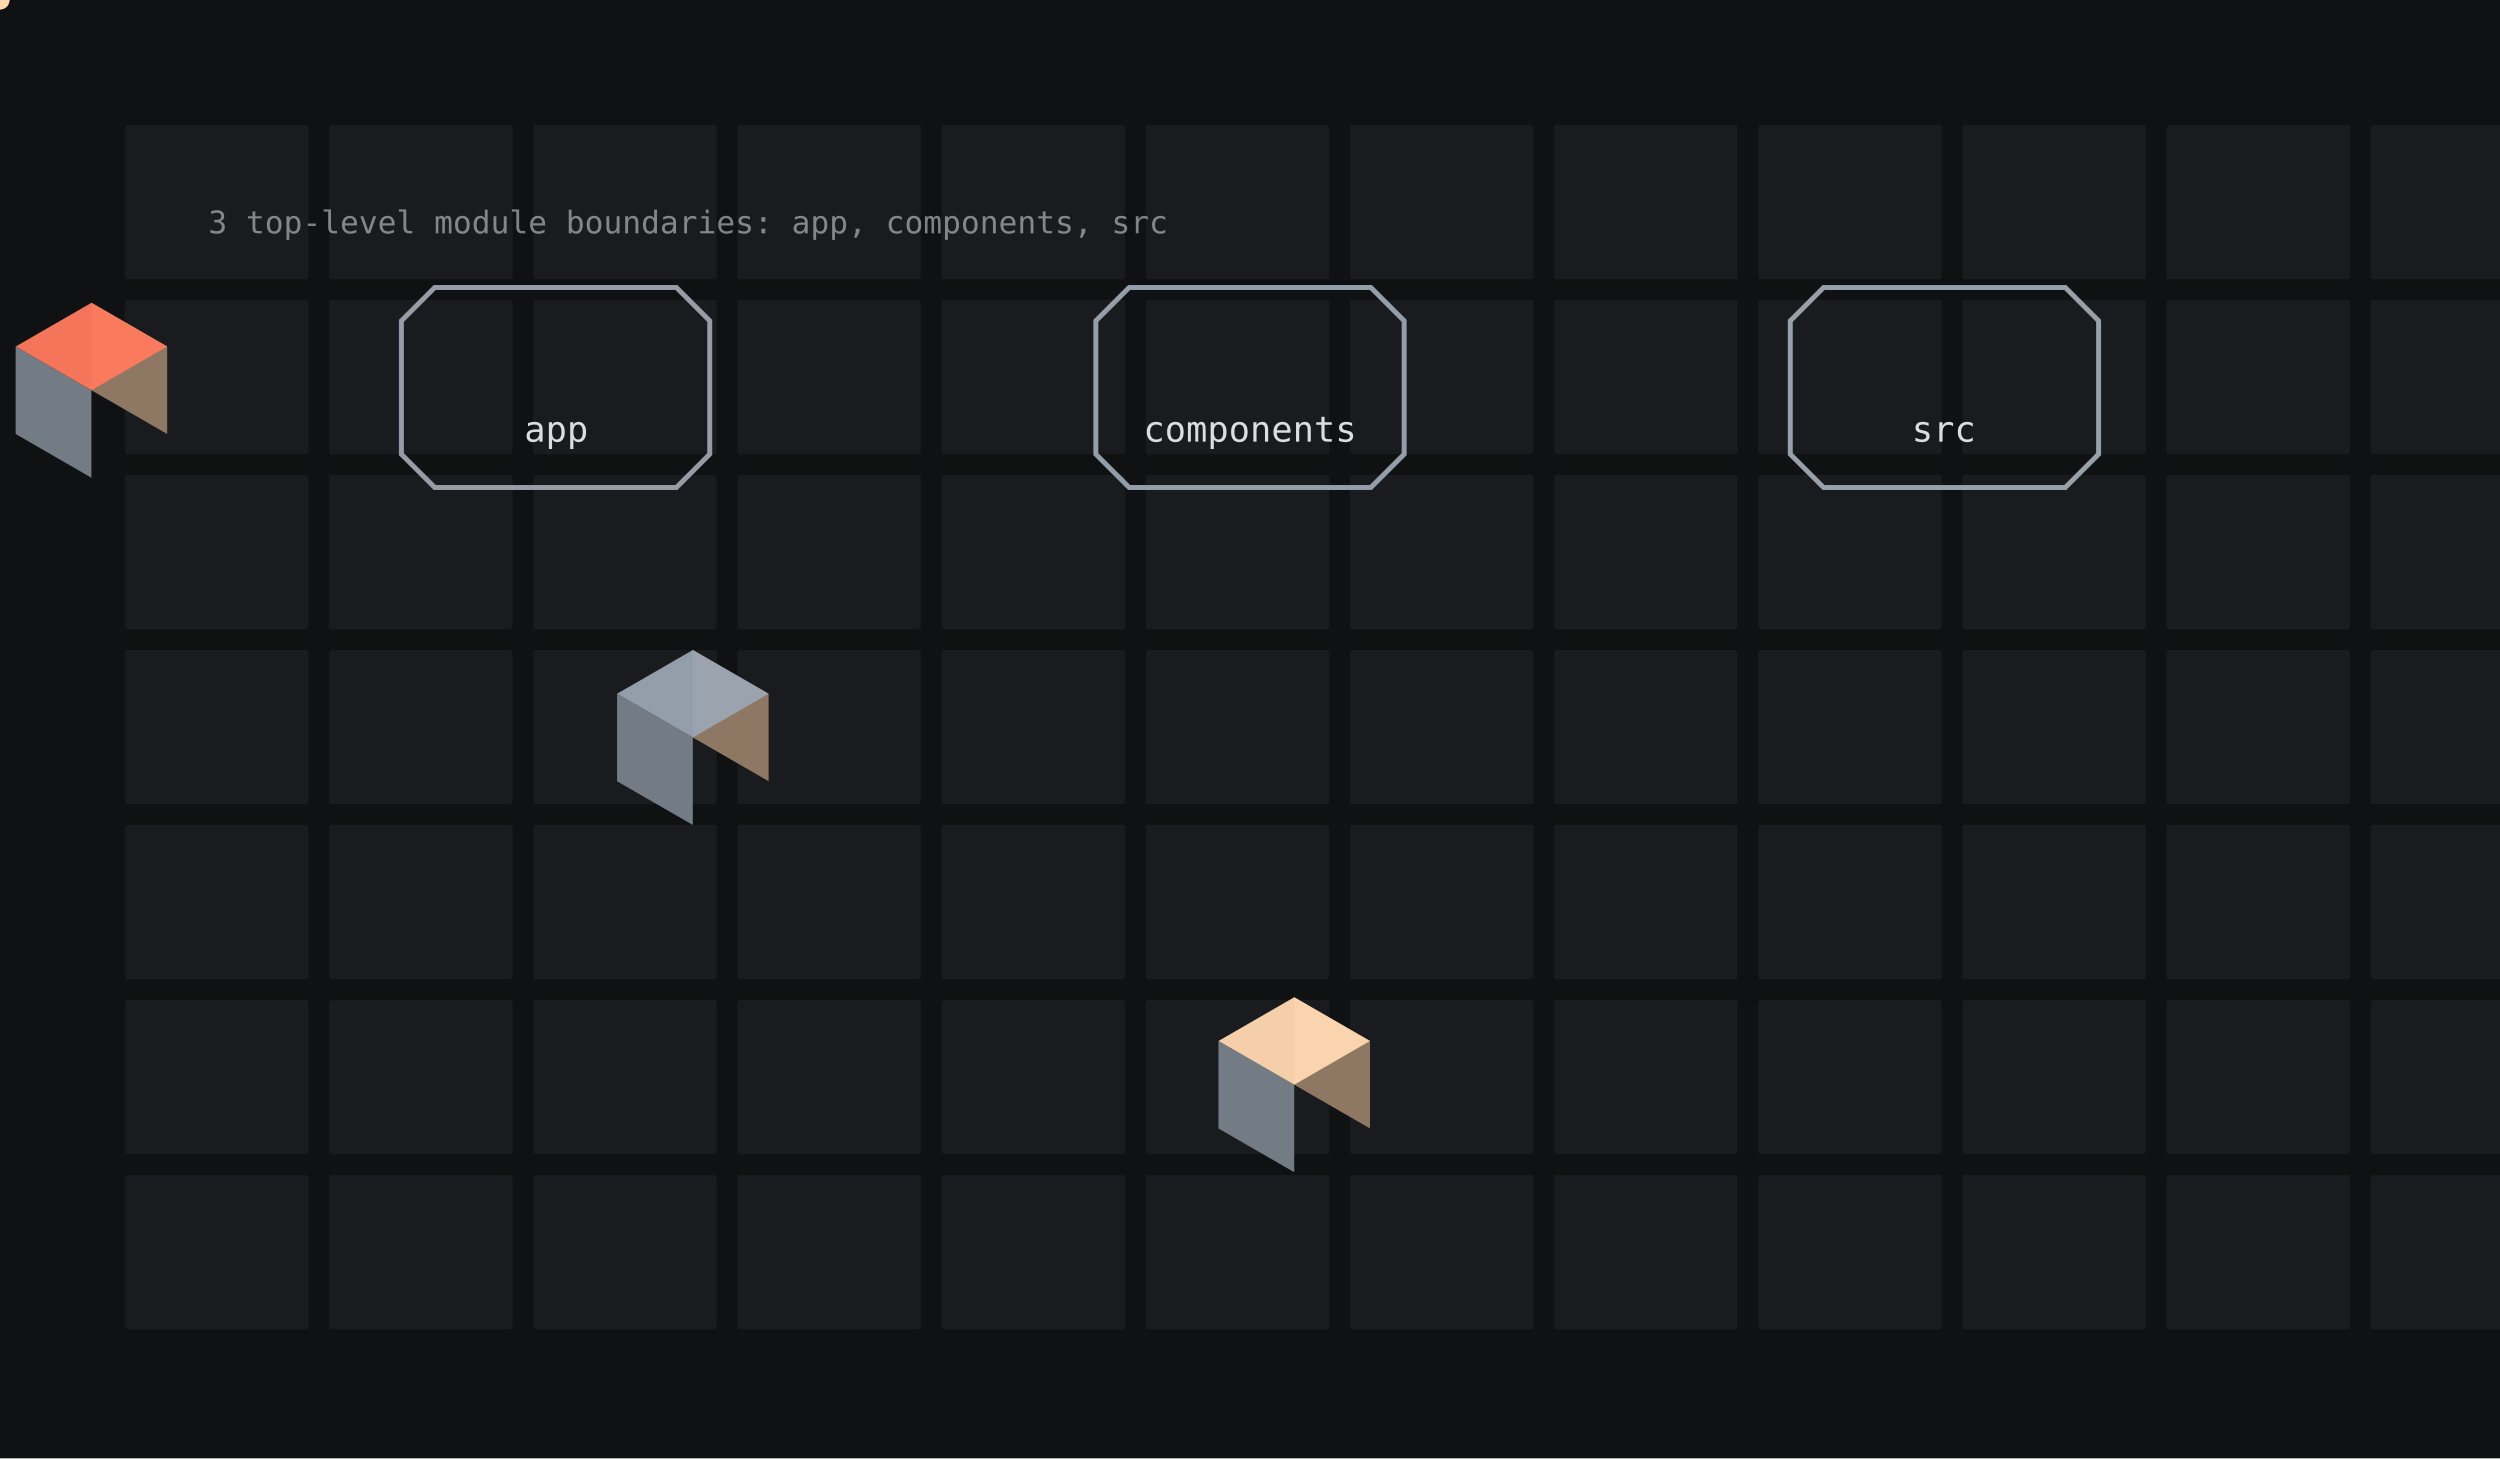
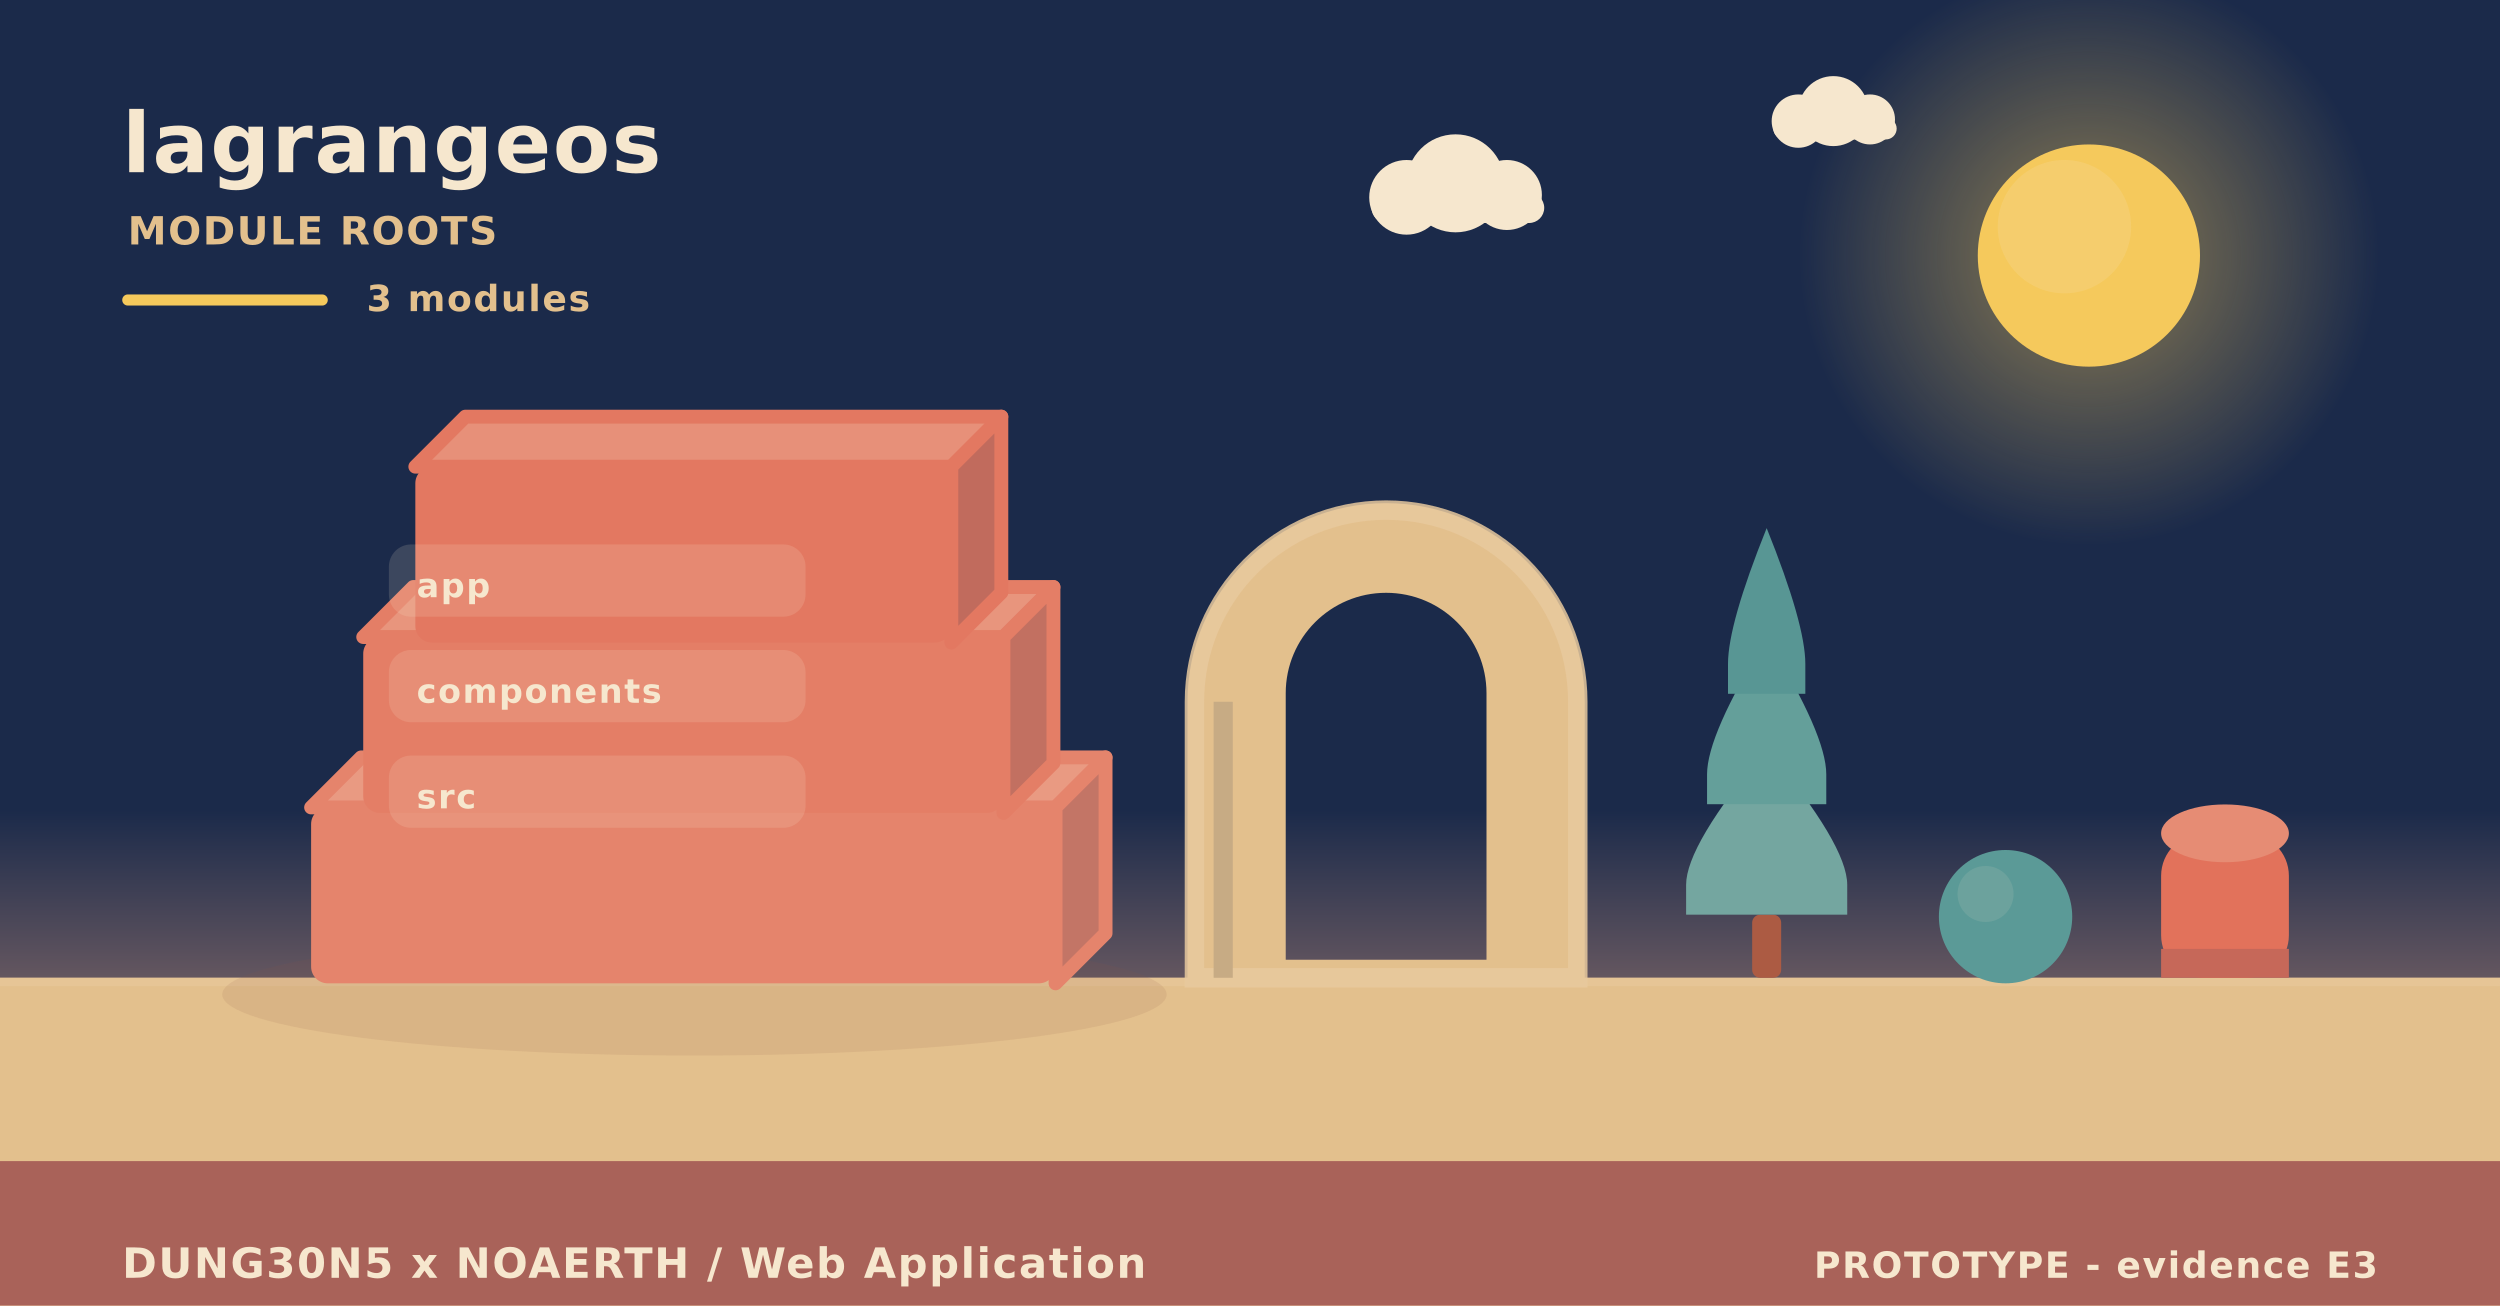
- <svg xmlns="http://www.w3.org/2000/svg" viewBox="0 0 1200 700" width="1200" height="700" role="img" aria-label="lagrangeos architecture">
-   <rect width="1200" height="700" fill="#0f1113" />
-   <defs>
-     <linearGradient id="ga" x1="0" y1="0" x2="1" y2="1">
-       <stop offset="0%" stop-color="#ff7a5c" />
-       <stop offset="100%" stop-color="#9aa5b1" />
-     </linearGradient>
-   </defs>
-   <rect x="60.00" y="60.00" width="88.00" height="74.00" rx="1.20" fill="#f1f3f5" opacity="0.05" />
-   <rect x="158.00" y="60.00" width="88.00" height="74.00" rx="1.20" fill="#f1f3f5" opacity="0.05" />
-   <rect x="256.00" y="60.00" width="88.00" height="74.00" rx="1.20" fill="#f1f3f5" opacity="0.05" />
-   <rect x="354.00" y="60.00" width="88.00" height="74.00" rx="1.20" fill="#f1f3f5" opacity="0.05" />
-   <rect x="452.00" y="60.00" width="88.00" height="74.00" rx="1.20" fill="#f1f3f5" opacity="0.05" />
-   <rect x="550.00" y="60.00" width="88.00" height="74.00" rx="1.20" fill="#f1f3f5" opacity="0.05" />
-   <rect x="648.00" y="60.00" width="88.00" height="74.00" rx="1.20" fill="#f1f3f5" opacity="0.05" />
-   <rect x="746.00" y="60.00" width="88.00" height="74.00" rx="1.20" fill="#f1f3f5" opacity="0.05" />
-   <rect x="844.00" y="60.00" width="88.00" height="74.00" rx="1.20" fill="#f1f3f5" opacity="0.05" />
-   <rect x="942.00" y="60.00" width="88.00" height="74.00" rx="1.20" fill="#f1f3f5" opacity="0.05" />
-   <rect x="1040.00" y="60.00" width="88.00" height="74.00" rx="1.20" fill="#f1f3f5" opacity="0.05" />
-   <rect x="1138.00" y="60.00" width="88.00" height="74.00" rx="1.20" fill="#f1f3f5" opacity="0.05" />
-   <rect x="60.00" y="144.00" width="88.00" height="74.00" rx="1.20" fill="#f1f3f5" opacity="0.05" />
-   <rect x="158.00" y="144.00" width="88.00" height="74.00" rx="1.20" fill="#f1f3f5" opacity="0.05" />
-   <rect x="256.00" y="144.00" width="88.00" height="74.00" rx="1.20" fill="#f1f3f5" opacity="0.05" />
-   <rect x="354.00" y="144.00" width="88.00" height="74.00" rx="1.20" fill="#f1f3f5" opacity="0.05" />
-   <rect x="452.00" y="144.00" width="88.00" height="74.00" rx="1.20" fill="#f1f3f5" opacity="0.05" />
-   <rect x="550.00" y="144.00" width="88.00" height="74.00" rx="1.20" fill="#f1f3f5" opacity="0.05" />
-   <rect x="648.00" y="144.00" width="88.00" height="74.00" rx="1.20" fill="#f1f3f5" opacity="0.05" />
-   <rect x="746.00" y="144.00" width="88.00" height="74.00" rx="1.20" fill="#f1f3f5" opacity="0.05" />
-   <rect x="844.00" y="144.00" width="88.00" height="74.00" rx="1.20" fill="#f1f3f5" opacity="0.05" />
-   <rect x="942.00" y="144.00" width="88.00" height="74.00" rx="1.20" fill="#f1f3f5" opacity="0.05" />
-   <rect x="1040.00" y="144.00" width="88.00" height="74.00" rx="1.20" fill="#f1f3f5" opacity="0.05" />
-   <rect x="1138.00" y="144.00" width="88.00" height="74.00" rx="1.20" fill="#f1f3f5" opacity="0.05" />
-   <rect x="60.00" y="228.00" width="88.00" height="74.00" rx="1.20" fill="#f1f3f5" opacity="0.05" />
-   <rect x="158.00" y="228.00" width="88.00" height="74.00" rx="1.20" fill="#f1f3f5" opacity="0.05" />
-   <rect x="256.00" y="228.00" width="88.00" height="74.00" rx="1.20" fill="#f1f3f5" opacity="0.05" />
-   <rect x="354.00" y="228.00" width="88.00" height="74.00" rx="1.20" fill="#f1f3f5" opacity="0.05" />
-   <rect x="452.00" y="228.00" width="88.00" height="74.00" rx="1.20" fill="#f1f3f5" opacity="0.05" />
-   <rect x="550.00" y="228.00" width="88.00" height="74.00" rx="1.20" fill="#f1f3f5" opacity="0.05" />
-   <rect x="648.00" y="228.00" width="88.00" height="74.00" rx="1.20" fill="#f1f3f5" opacity="0.05" />
-   <rect x="746.00" y="228.00" width="88.00" height="74.00" rx="1.20" fill="#f1f3f5" opacity="0.05" />
-   <rect x="844.00" y="228.00" width="88.00" height="74.00" rx="1.20" fill="#f1f3f5" opacity="0.05" />
-   <rect x="942.00" y="228.00" width="88.00" height="74.00" rx="1.20" fill="#f1f3f5" opacity="0.05" />
-   <rect x="1040.00" y="228.00" width="88.00" height="74.00" rx="1.20" fill="#f1f3f5" opacity="0.05" />
-   <rect x="1138.00" y="228.00" width="88.00" height="74.00" rx="1.20" fill="#f1f3f5" opacity="0.05" />
-   <rect x="60.00" y="312.00" width="88.00" height="74.00" rx="1.20" fill="#f1f3f5" opacity="0.05" />
-   <rect x="158.00" y="312.00" width="88.00" height="74.00" rx="1.20" fill="#f1f3f5" opacity="0.05" />
-   <rect x="256.00" y="312.00" width="88.00" height="74.00" rx="1.20" fill="#f1f3f5" opacity="0.05" />
-   <rect x="354.00" y="312.00" width="88.00" height="74.00" rx="1.20" fill="#f1f3f5" opacity="0.05" />
-   <rect x="452.00" y="312.00" width="88.00" height="74.00" rx="1.20" fill="#f1f3f5" opacity="0.05" />
-   <rect x="550.00" y="312.00" width="88.00" height="74.00" rx="1.20" fill="#f1f3f5" opacity="0.05" />
-   <rect x="648.00" y="312.00" width="88.00" height="74.00" rx="1.20" fill="#f1f3f5" opacity="0.05" />
-   <rect x="746.00" y="312.00" width="88.00" height="74.00" rx="1.20" fill="#f1f3f5" opacity="0.05" />
-   <rect x="844.00" y="312.00" width="88.00" height="74.00" rx="1.20" fill="#f1f3f5" opacity="0.05" />
-   <rect x="942.00" y="312.00" width="88.00" height="74.00" rx="1.20" fill="#f1f3f5" opacity="0.05" />
-   <rect x="1040.00" y="312.00" width="88.00" height="74.00" rx="1.20" fill="#f1f3f5" opacity="0.05" />
-   <rect x="1138.00" y="312.00" width="88.00" height="74.00" rx="1.20" fill="#f1f3f5" opacity="0.05" />
-   <rect x="60.00" y="396.00" width="88.00" height="74.00" rx="1.20" fill="#f1f3f5" opacity="0.05" />
-   <rect x="158.00" y="396.00" width="88.00" height="74.00" rx="1.20" fill="#f1f3f5" opacity="0.05" />
-   <rect x="256.00" y="396.00" width="88.00" height="74.00" rx="1.20" fill="#f1f3f5" opacity="0.05" />
-   <rect x="354.00" y="396.00" width="88.00" height="74.00" rx="1.20" fill="#f1f3f5" opacity="0.05" />
-   <rect x="452.00" y="396.00" width="88.00" height="74.00" rx="1.20" fill="#f1f3f5" opacity="0.05" />
-   <rect x="550.00" y="396.00" width="88.00" height="74.00" rx="1.20" fill="#f1f3f5" opacity="0.05" />
-   <rect x="648.00" y="396.00" width="88.00" height="74.00" rx="1.20" fill="#f1f3f5" opacity="0.05" />
-   <rect x="746.00" y="396.00" width="88.00" height="74.00" rx="1.20" fill="#f1f3f5" opacity="0.05" />
-   <rect x="844.00" y="396.00" width="88.00" height="74.00" rx="1.20" fill="#f1f3f5" opacity="0.05" />
-   <rect x="942.00" y="396.00" width="88.00" height="74.00" rx="1.20" fill="#f1f3f5" opacity="0.05" />
-   <rect x="1040.00" y="396.00" width="88.00" height="74.00" rx="1.20" fill="#f1f3f5" opacity="0.05" />
-   <rect x="1138.00" y="396.00" width="88.00" height="74.00" rx="1.20" fill="#f1f3f5" opacity="0.05" />
-   <rect x="60.00" y="480.00" width="88.00" height="74.00" rx="1.20" fill="#f1f3f5" opacity="0.05" />
-   <rect x="158.00" y="480.00" width="88.00" height="74.00" rx="1.20" fill="#f1f3f5" opacity="0.05" />
-   <rect x="256.00" y="480.00" width="88.00" height="74.00" rx="1.20" fill="#f1f3f5" opacity="0.05" />
-   <rect x="354.00" y="480.00" width="88.00" height="74.00" rx="1.20" fill="#f1f3f5" opacity="0.05" />
-   <rect x="452.00" y="480.00" width="88.00" height="74.00" rx="1.20" fill="#f1f3f5" opacity="0.05" />
-   <rect x="550.00" y="480.00" width="88.00" height="74.00" rx="1.20" fill="#f1f3f5" opacity="0.05" />
-   <rect x="648.00" y="480.00" width="88.00" height="74.00" rx="1.20" fill="#f1f3f5" opacity="0.05" />
-   <rect x="746.00" y="480.00" width="88.00" height="74.00" rx="1.20" fill="#f1f3f5" opacity="0.05" />
-   <rect x="844.00" y="480.00" width="88.00" height="74.00" rx="1.20" fill="#f1f3f5" opacity="0.05" />
-   <rect x="942.00" y="480.00" width="88.00" height="74.00" rx="1.20" fill="#f1f3f5" opacity="0.05" />
-   <rect x="1040.00" y="480.00" width="88.00" height="74.00" rx="1.20" fill="#f1f3f5" opacity="0.05" />
-   <rect x="1138.00" y="480.00" width="88.00" height="74.00" rx="1.20" fill="#f1f3f5" opacity="0.05" />
-   <rect x="60.00" y="564.00" width="88.00" height="74.00" rx="1.20" fill="#f1f3f5" opacity="0.05" />
-   <rect x="158.00" y="564.00" width="88.00" height="74.00" rx="1.20" fill="#f1f3f5" opacity="0.05" />
-   <rect x="256.00" y="564.00" width="88.00" height="74.00" rx="1.20" fill="#f1f3f5" opacity="0.05" />
-   <rect x="354.00" y="564.00" width="88.00" height="74.00" rx="1.20" fill="#f1f3f5" opacity="0.05" />
-   <rect x="452.00" y="564.00" width="88.00" height="74.00" rx="1.20" fill="#f1f3f5" opacity="0.05" />
-   <rect x="550.00" y="564.00" width="88.00" height="74.00" rx="1.20" fill="#f1f3f5" opacity="0.05" />
-   <rect x="648.00" y="564.00" width="88.00" height="74.00" rx="1.20" fill="#f1f3f5" opacity="0.05" />
-   <rect x="746.00" y="564.00" width="88.00" height="74.00" rx="1.20" fill="#f1f3f5" opacity="0.05" />
-   <rect x="844.00" y="564.00" width="88.00" height="74.00" rx="1.20" fill="#f1f3f5" opacity="0.05" />
-   <rect x="942.00" y="564.00" width="88.00" height="74.00" rx="1.20" fill="#f1f3f5" opacity="0.05" />
-   <rect x="1040.00" y="564.00" width="88.00" height="74.00" rx="1.20" fill="#f1f3f5" opacity="0.05" />
-   <rect x="1138.00" y="564.00" width="88.00" height="74.00" rx="1.20" fill="#f1f3f5" opacity="0.05" />
-   <path d="M208.67,138.00 H324.67 L340.67,154.00 V218.00 L324.67,234.00 H208.67 L192.67,218.00 V154.00 Z" fill="none" stroke="rgba(255,122,92,0.550)" stroke-width="1.80" opacity="0.90" />
-   <polygon points="43.88,187.33 80.25,208.33 80.25,166.33 43.88,145.33" fill="#947d67" opacity="0.95" />
-   <polygon points="7.51,208.33 43.88,229.33 43.88,187.33 7.51,166.33" fill="#78818a" opacity="0.95" />
-   <polygon points="43.88,145.33 80.25,166.33 43.88,187.33 7.51,166.33" fill="#ff7a5c" opacity="0.95" />
-   <text x="267" y="212" font-family="ui-monospace,Menlo,monospace" font-size="17" fill="rgba(241,243,245,0.900)" text-anchor="middle">app</text>
+ <svg xmlns="http://www.w3.org/2000/svg" width="900" height="470" viewBox="0 0 900 470" role="img" aria-label="lagrangeos - how it is built">
+   <linearGradient id="skya" x1="0" y1="0" x2="0" y2="1">
+     <stop offset="0" stop-color="#1b2a4a" />
+     <stop offset="0.62" stop-color="#1b2a4a" />
+     <stop offset="1" stop-color="#f3ad8a" />
+   </linearGradient>
+   <rect width="900" height="470" fill="url(#skya)" />
+   <radialGradient id="suna">
+     <stop offset="0.35" stop-color="#f5c95c" stop-opacity="0.34" />
+     <stop offset="1" stop-color="#f5c95c" stop-opacity="0" />
+   </radialGradient>
+   <circle cx="752" cy="92" r="104" fill="url(#suna)" />
+   <circle cx="752" cy="92" r="40" fill="#f5c95c" />
+   <circle cx="743.2" cy="81.6" r="24" fill="#f5d27e" opacity="0.5" />
  <g>
-     <path d="M208.67,138.00 H324.67 L340.67,154.00 V218.00 L324.67,234.00 H208.67 L192.67,218.00 V154.00 Z" fill="none" stroke="#9aa5b1" stroke-width="2.40" opacity="0.90" />
-     <animate attributeName="opacity" values="0.25;1.0;0.25" dur="17.5s" begin="0.0s" repeatCount="indefinite" />
+     <circle cx="524" cy="66" r="17.64" fill="#f6e7ce" />
+     <circle cx="506.36" cy="71.04" r="13.44" fill="#f6e7ce" />
+     <circle cx="542.48" cy="70.2" r="12.6" fill="#f6e7ce" />
+     <rect x="493.76" y="69.36" width="62.16" height="10.92" rx="5.46" fill="#f6e7ce" />
+     <animateTransform attributeName="transform" type="translate" values="0 0;24 0;0 0" dur="36s" begin="0s" repeatCount="indefinite" />
  </g>
-   <g opacity="0.9">
-     <circle cx="0.00" cy="0.00" r="4.50" fill="#ffd8b1" opacity="1.00" />
-     <animateTransform attributeName="transform" type="translate" values="266.67,184.00 600.00,184.00" dur="5.833s" begin="0.0s" repeatCount="indefinite" />
-     <animateTransform attributeName="transform" type="translate" values="600.00,184.00 266.67,184.00" dur="5.833s" begin="2.917s" repeatCount="indefinite" />
+   <g>
+     <circle cx="660" cy="40" r="12.6" fill="#f6e7ce" />
+     <circle cx="647.4" cy="43.6" r="9.6" fill="#f6e7ce" />
+     <circle cx="673.2" cy="43" r="9" fill="#f6e7ce" />
+     <rect x="638.4" y="42.4" width="44.4" height="7.8" rx="3.9" fill="#f6e7ce" />
+     <animateTransform attributeName="transform" type="translate" values="0 0;-18 0;0 0" dur="46s" begin="3s" repeatCount="indefinite" />
  </g>
-   <path d="M542.00,138.00 H658.00 L674.00,154.00 V218.00 L658.00,234.00 H542.00 L526.00,218.00 V154.00 Z" fill="none" stroke="rgba(154,165,177,0.550)" stroke-width="1.80" opacity="0.90" />
-   <polygon points="332.55,354.00 368.93,375.00 368.93,333.00 332.55,312.00" fill="#947d67" opacity="0.95" />
-   <polygon points="296.18,375.00 332.55,396.00 332.55,354.00 296.18,333.00" fill="#78818a" opacity="0.95" />
-   <polygon points="332.55,312.00 368.93,333.00 332.55,354.00 296.18,333.00" fill="#9aa5b1" opacity="0.95" />
-   <text x="600" y="212" font-family="ui-monospace,Menlo,monospace" font-size="17" fill="rgba(241,243,245,0.900)" text-anchor="middle">components</text>
+   <rect x="0" y="352" width="900" height="118" fill="#e3c08d" />
+   <rect x="0" y="352" width="900" height="3" fill="#e6c596" />
+   <text x="44" y="62" font-family="Verdana,DejaVu Sans,sans-serif" font-size="30" font-weight="700" letter-spacing="0.6" fill="#f6e7ce" text-anchor="start">lagrangeos</text>
+   <text x="46" y="88" font-family="Verdana,DejaVu Sans,sans-serif" font-size="14" font-weight="700" letter-spacing="0.6" fill="#e3c08d" text-anchor="start">MODULE ROOTS</text>
+   <rect x="44" y="106" width="74" height="4" rx="2" fill="#f5c95c" />
+   <text x="132" y="112" font-family="Verdana,DejaVu Sans,sans-serif" font-size="13" font-weight="700" letter-spacing="0.6" fill="#e3c08d" text-anchor="start">3 modules</text>
+   <ellipse cx="250" cy="358" rx="170" ry="22" fill="rgba(138,90,68,0.11)" />
+   <path d="M112,290.67 L380,290.67 L398,272.67 L130,272.67 Z" fill="#e99a82" stroke="#e5846c" stroke-width="5" stroke-linejoin="round" />
+   <path d="M380,290.67 L398,272.67 L398,336 L380,354 Z" fill="#c37566" stroke="#e5846c" stroke-width="5" stroke-linejoin="round" />
+   <rect x="112" y="290.67" width="268" height="63.33" rx="6" fill="#e5846c" />
+   <path d="M130.76,229.33 L361.24,229.33 L379.24,211.33 L148.76,211.33 Z" fill="#e8957d" stroke="#e47e66" stroke-width="5" stroke-linejoin="round" />
+   <path d="M361.24,229.33 L379.24,211.33 L379.24,274.67 L361.24,292.67 Z" fill="#c27061" stroke="#e47e66" stroke-width="5" stroke-linejoin="round" />
+   <rect x="130.76" y="229.33" width="230.48" height="63.33" rx="6" fill="#e47e66" />
+   <path d="M149.52,168 L342.48,168 L360.48,150 L167.52,150 Z" fill="#e79079" stroke="#e37861" stroke-width="5" stroke-linejoin="round" />
+   <path d="M342.48,168 L360.48,150 L360.48,213.33 L342.48,231.33 Z" fill="#c16b5d" stroke="#e37861" stroke-width="5" stroke-linejoin="round" />
+   <rect x="149.52" y="168" width="192.96" height="63.33" rx="6" fill="#e37861" />
+   <rect x="140" y="196" width="150" height="26" rx="8" fill="rgba(246,231,206,0.16)" opacity="0.94" />
  <g>
-     <path d="M542.00,138.00 H658.00 L674.00,154.00 V218.00 L658.00,234.00 H542.00 L526.00,218.00 V154.00 Z" fill="none" stroke="#9aa5b1" stroke-width="2.40" opacity="0.90" />
-     <animate attributeName="opacity" values="0.25;1.0;0.25" dur="17.5s" begin="0.45s" repeatCount="indefinite" />
+     <text x="150" y="215" font-family="Verdana,DejaVu Sans,sans-serif" font-size="12" font-weight="700" letter-spacing="0.6" fill="#f6e7ce" text-anchor="start">app</text>
+     <animateTransform attributeName="transform" type="translate" values="0 10;0 0" dur="0.7s" begin="0.3s" fill="freeze" />
  </g>
-   <g opacity="0.9">
-     <circle cx="0.00" cy="0.00" r="4.50" fill="#ffd8b1" opacity="1.00" />
-     <animateTransform attributeName="transform" type="translate" values="600.00,184.00 933.33,184.00" dur="5.833s" begin="0.3s" repeatCount="indefinite" />
-     <animateTransform attributeName="transform" type="translate" values="933.33,184.00 600.00,184.00" dur="5.833s" begin="3.217s" repeatCount="indefinite" />
+   <rect x="140" y="234" width="150" height="26" rx="8" fill="rgba(246,231,206,0.16)" opacity="0.94" />
+   <g>
+     <text x="150" y="253" font-family="Verdana,DejaVu Sans,sans-serif" font-size="12" font-weight="700" letter-spacing="0.6" fill="#f6e7ce" text-anchor="start">components</text>
+     <animateTransform attributeName="transform" type="translate" values="0 10;0 0" dur="0.7s" begin="0.5s" fill="freeze" />
  </g>
-   <path d="M875.33,138.00 H991.33 L1007.33,154.00 V218.00 L991.33,234.00 H875.33 L859.33,218.00 V154.00 Z" fill="none" stroke="rgba(255,216,177,0.550)" stroke-width="1.80" opacity="0.90" />
-   <polygon points="621.23,520.67 657.60,541.67 657.60,499.67 621.23,478.67" fill="#947d67" opacity="0.95" />
-   <polygon points="584.86,541.67 621.23,562.67 621.23,520.67 584.86,499.67" fill="#78818a" opacity="0.95" />
-   <polygon points="621.23,478.67 657.60,499.67 621.23,520.67 584.86,499.67" fill="#ffd8b1" opacity="0.95" />
-   <text x="933" y="212" font-family="ui-monospace,Menlo,monospace" font-size="17" fill="rgba(241,243,245,0.900)" text-anchor="middle">src</text>
+   <rect x="140" y="272" width="150" height="26" rx="8" fill="rgba(246,231,206,0.16)" opacity="0.94" />
  <g>
-     <path d="M875.33,138.00 H991.33 L1007.33,154.00 V218.00 L991.33,234.00 H875.33 L859.33,218.00 V154.00 Z" fill="none" stroke="#9aa5b1" stroke-width="2.40" opacity="0.90" />
-     <animate attributeName="opacity" values="0.25;1.0;0.25" dur="17.5s" begin="0.9s" repeatCount="indefinite" />
+     <text x="150" y="291" font-family="Verdana,DejaVu Sans,sans-serif" font-size="12" font-weight="700" letter-spacing="0.6" fill="#f6e7ce" text-anchor="start">src</text>
+     <animateTransform attributeName="transform" type="translate" values="0 10;0 0" dur="0.7s" begin="0.7s" fill="freeze" />
  </g>
-   <g opacity="0.9">
-     <circle cx="0.00" cy="0.00" r="4.50" fill="#ffd8b1" opacity="1.00" />
-     <animateTransform attributeName="transform" type="translate" values="933.33,184.00 933.33,184.00" dur="5.833s" begin="0.6s" repeatCount="indefinite" />
-     <animateTransform attributeName="transform" type="translate" values="933.33,184.00 933.33,184.00" dur="5.833s" begin="3.517s" repeatCount="indefinite" />
-   </g>
-   <text x="100" y="112" font-family="ui-monospace,Menlo,monospace" font-size="15" fill="rgba(241,243,245,0.500)">3 top-level module boundaries: app, components, src</text>
+   <path d="M430,352 L430,252.64 A69,69 0 0 1 568,252.64 L568,352 Z M460.36,348 L460.36,249.55 A38.64,38.64 0 0 1 537.64,249.55 L537.64,348 Z" fill="#e3c08d" fill-rule="evenodd" stroke="#e3c08d" stroke-width="5" stroke-linejoin="round" />
+   <path d="M430,352 L430,252.64 A69,69 0 0 1 568,252.64 L568,352 Z" fill="none" stroke="#e8c99d" stroke-width="7" stroke-linecap="round" opacity="0.85" />
+   <rect x="436.9" y="252.64" width="6.9" height="99.36" fill="#c7ab84" />
+   <rect x="630.78" y="329.28" width="10.44" height="22.72" rx="2.9" fill="#ac5b43" />
+   <path d="M636,269.64 Q607,304.23 607,318.54 Q607,329.28 607,329.28 L665,329.28 Q665,329.28 665,318.54 Q665,304.23 636,269.64 Z" fill="#74a6a0" />
+   <path d="M636,229.88 Q614.54,264.47 614.54,278.78 Q614.54,289.52 614.54,289.52 L657.46,289.52 Q657.46,289.52 657.46,278.78 Q657.46,264.47 636,229.88 Z" fill="#649f9a" />
+   <path d="M636,190.12 Q622.08,224.71 622.08,239.02 Q622.08,249.76 622.08,249.76 L649.92,249.76 Q649.92,249.76 649.92,239.02 Q649.92,224.71 636,190.12 Z" fill="#589694" />
+   <circle cx="722" cy="330" r="24" fill="#5b9a97" />
+   <circle cx="714.8" cy="321.84" r="10.08" fill="#7aa9a2" opacity="0.55" />
+   <rect x="778" y="300" width="46" height="52" rx="15.33" fill="#e2725b" />
+   <ellipse cx="801" cy="300" rx="23" ry="10.4" fill="#e68c74" />
+   <rect x="778" y="341.6" width="46" height="10.4" fill="#c66859" />
+   <rect x="0" y="418" width="900" height="52" rx="0" fill="#a65c56" opacity="0.94" />
+   <text x="44" y="460" font-family="Verdana,DejaVu Sans,sans-serif" font-size="15" font-weight="700" letter-spacing="0.6" fill="#f6e7ce" text-anchor="start">DUNG30N5 x NOAERTH  /  Web Application</text>
+   <text x="856" y="460" font-family="Verdana,DejaVu Sans,sans-serif" font-size="13" font-weight="700" letter-spacing="0.6" fill="#f6e7ce" text-anchor="end">PROTOTYPE  -  evidence E3</text>
</svg>
